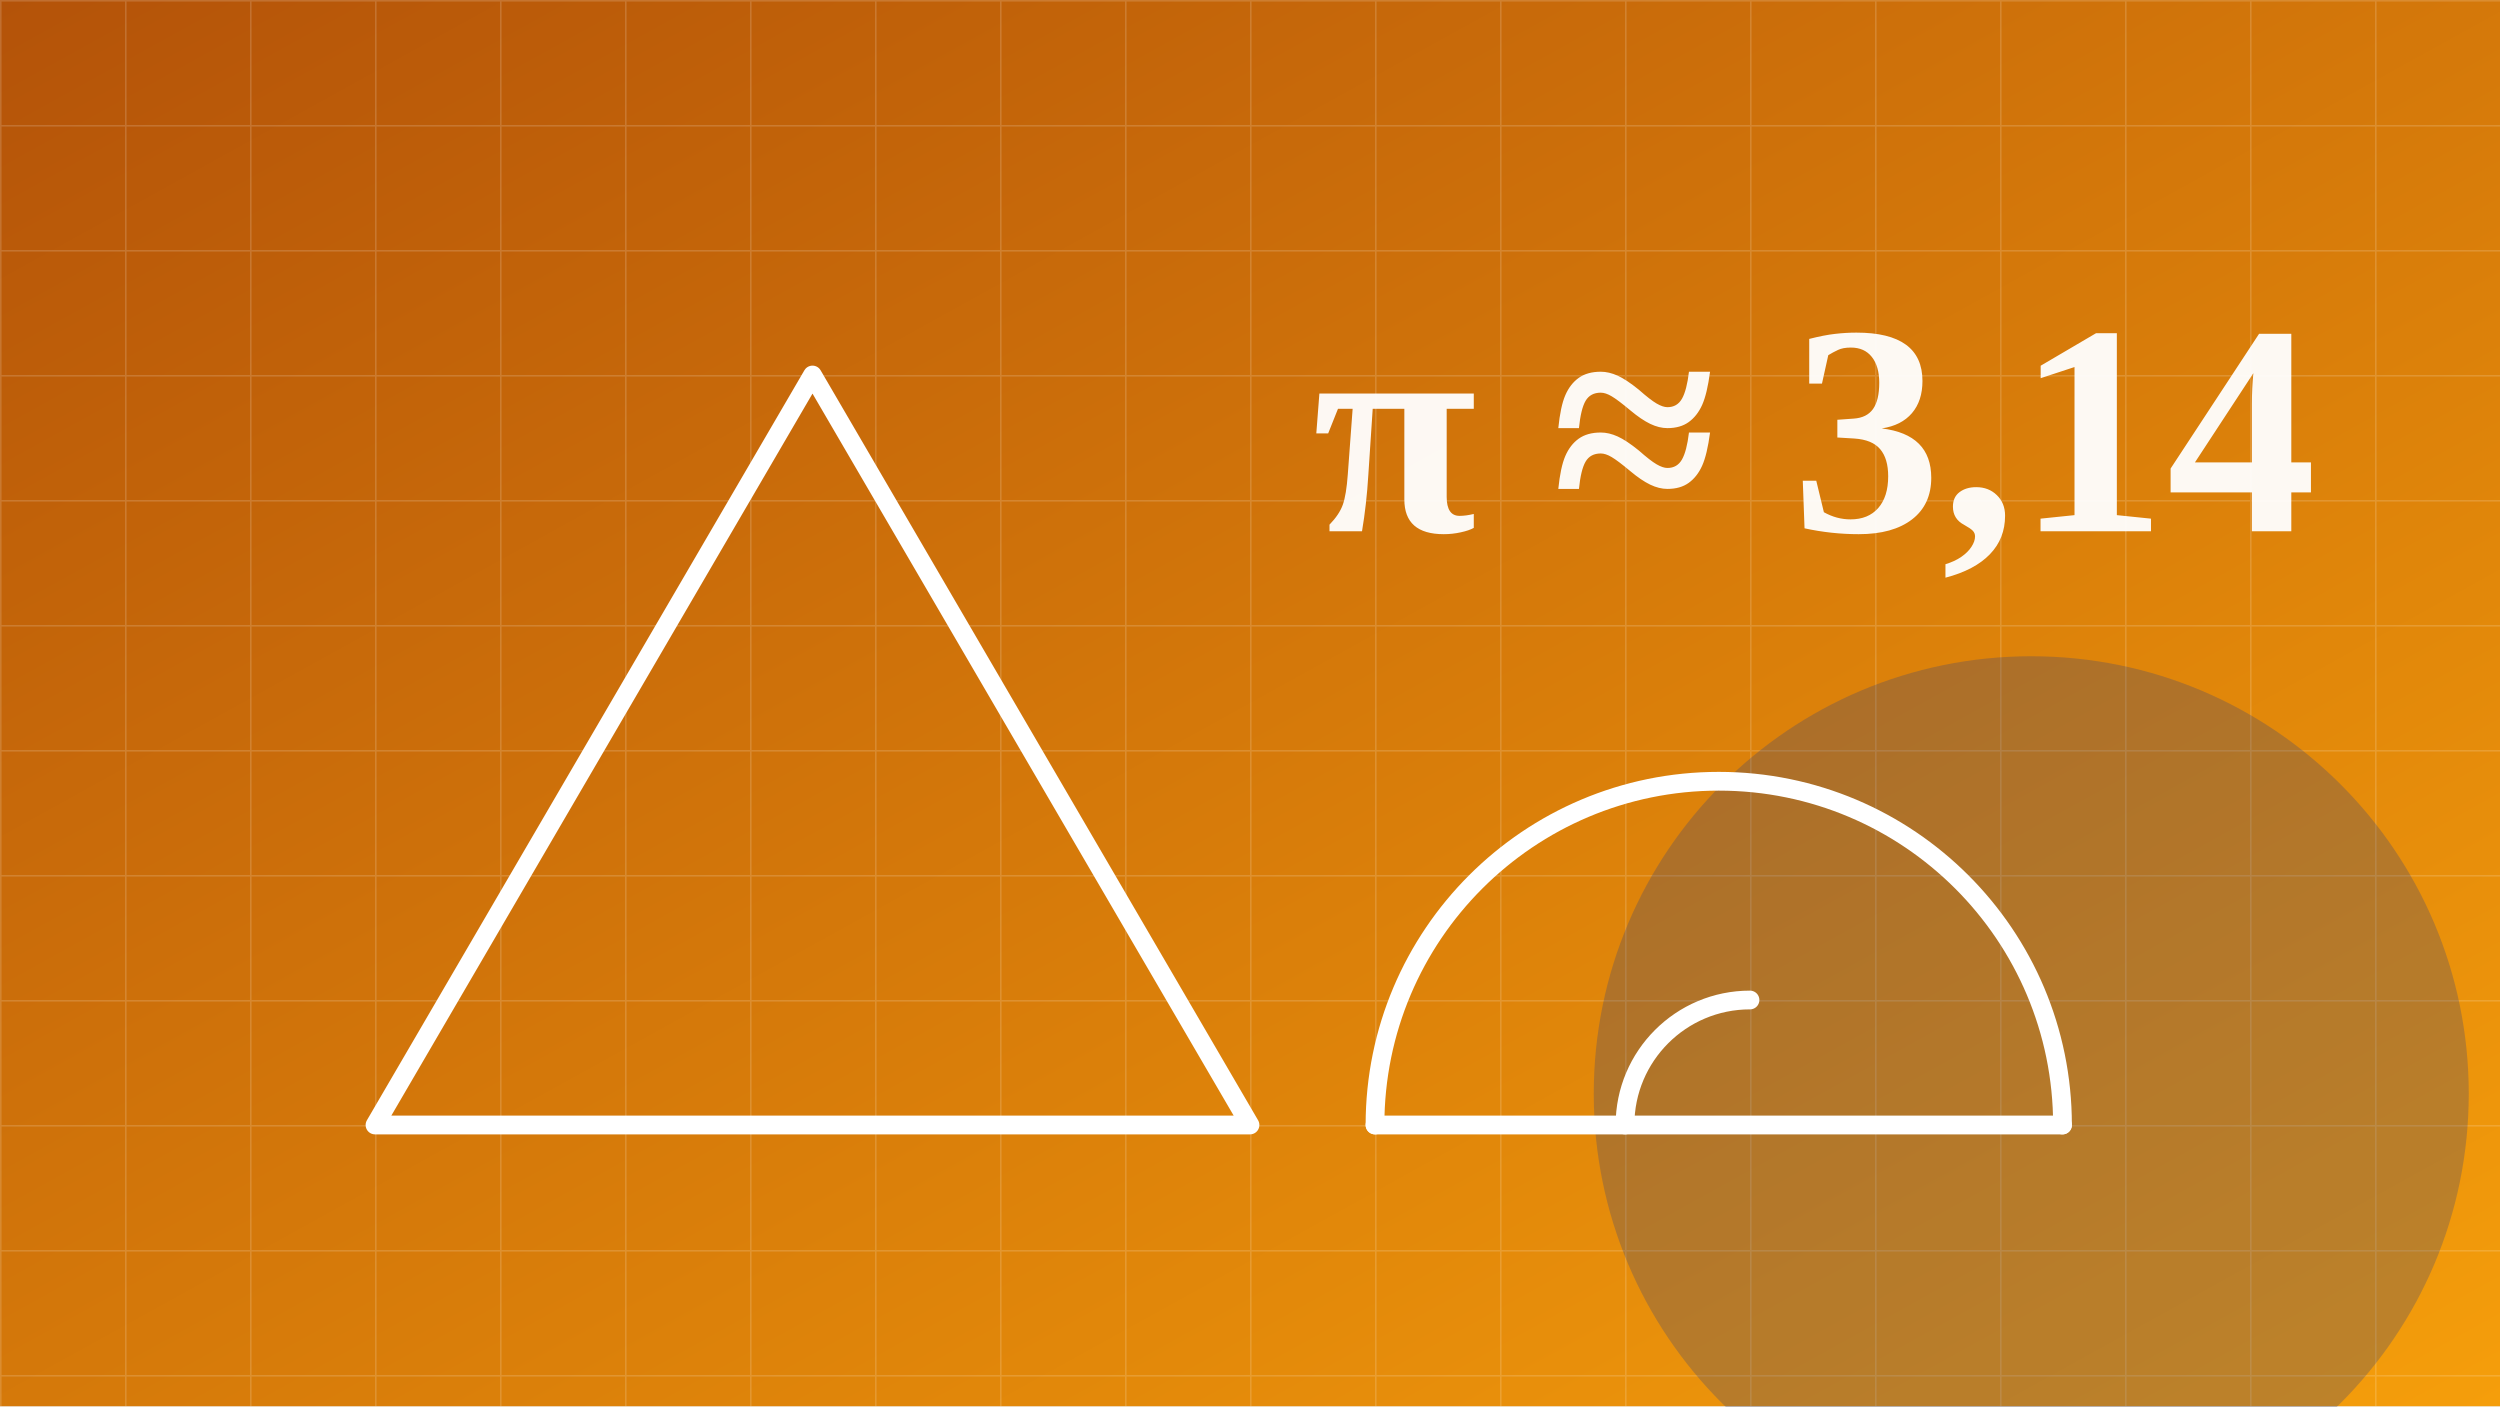
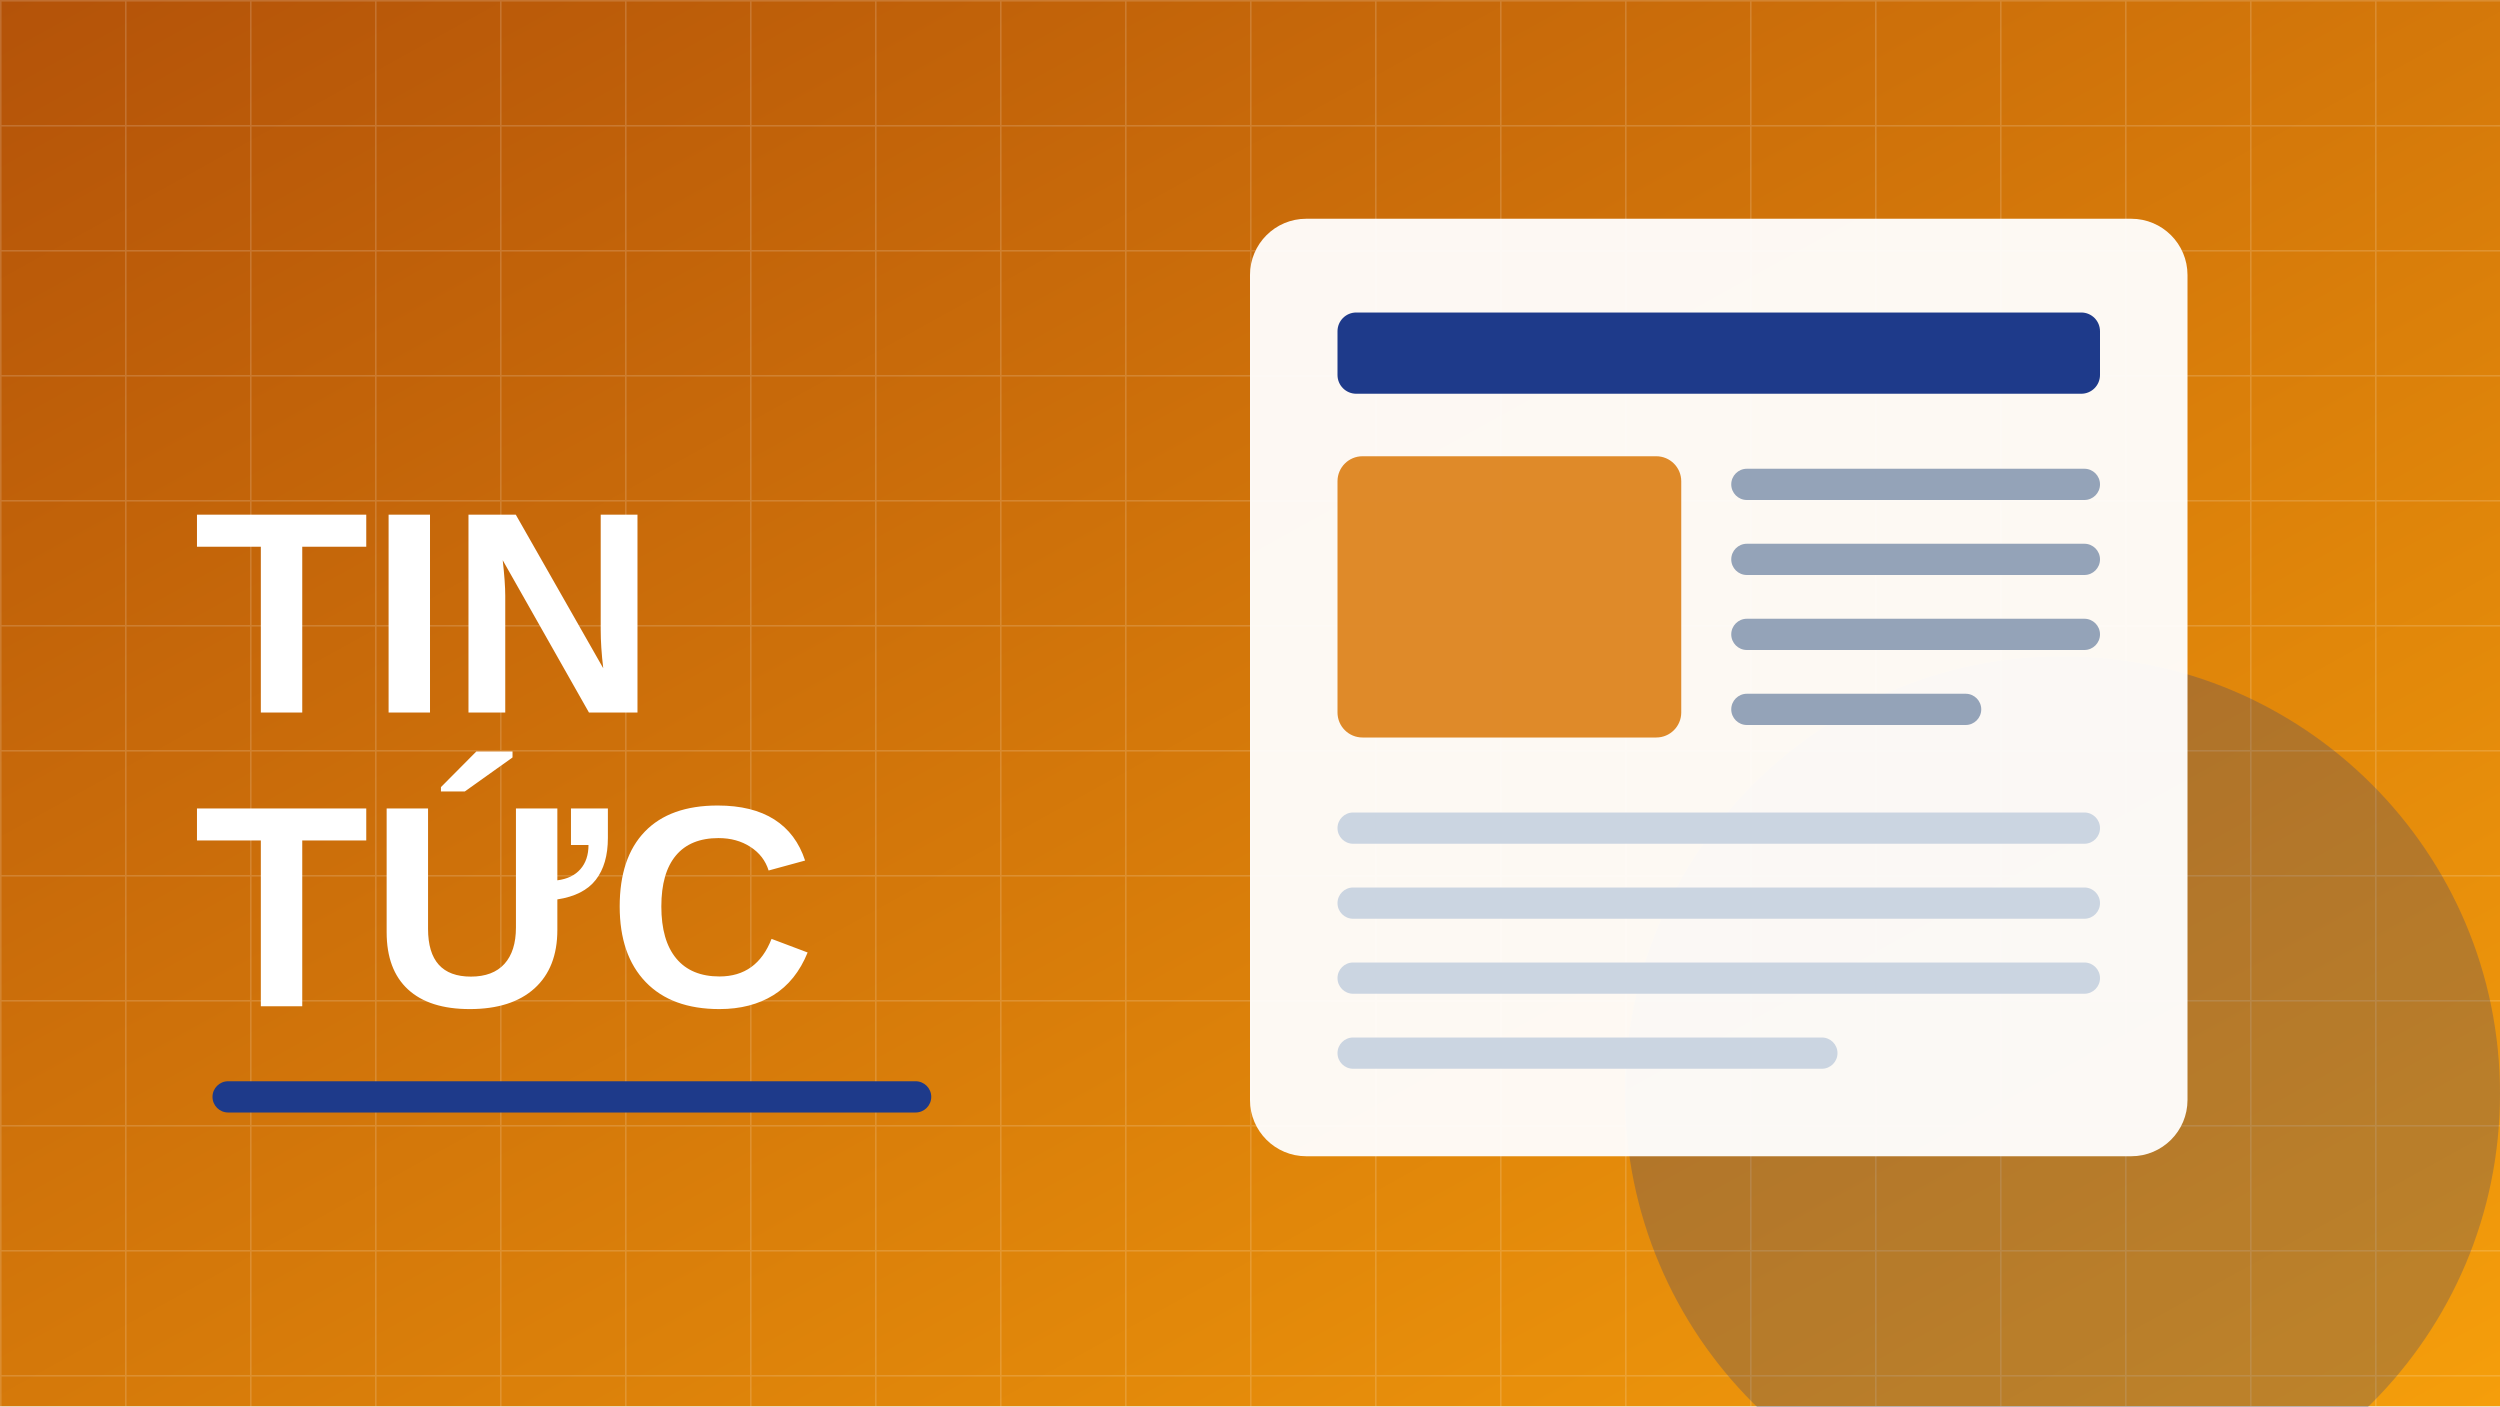
<svg xmlns="http://www.w3.org/2000/svg" viewBox="0 0 800 450">
  <defs>
    <linearGradient id="g" x1="0" y1="0" x2="1" y2="1">
      <stop offset="0" stop-color="#b45309" />
      <stop offset="1" stop-color="#f59e0b" />
    </linearGradient>
    <pattern id="p" width="40" height="40" patternUnits="userSpaceOnUse">
      <path d="M40 0H0V40" fill="none" stroke="#fff" stroke-opacity=".16" />
    </pattern>
  </defs>
  <rect width="800" height="450" fill="url(#g)" />
  <rect width="800" height="450" fill="url(#p)" />
-   <circle cx="650" cy="350" r="140" fill="#1e3a8a" fill-opacity=".25" />
-   <g fill="none" stroke="#fff" stroke-width="6" stroke-linejoin="round" stroke-linecap="round">
-     <path d="M120 360 L260 120 L400 360 Z" />
-     <path d="M440 360 A110 110 0 0 1 660 360" />
-     <path d="M440 360 H660" />
-     <path d="M520 360 A40 40 0 0 1 560 320" />
+   <circle cx="660" cy="350" r="140" fill="#1e3a8a" fill-opacity=".25" />
+   <g transform="translate(400 70)">
+     <rect x="0" y="0" width="300" height="300" rx="18" fill="#fff" fill-opacity=".95" />
+     <rect x="28" y="30" width="244" height="26" rx="6" fill="#1e3a8a" />
+     <rect x="28" y="76" width="110" height="90" rx="8" fill="#d97706" fill-opacity=".85" />
+     <g fill="#94a3b8">
+       <rect x="154" y="80" width="118" height="10" rx="5" />
+       <rect x="154" y="104" width="118" height="10" rx="5" />
+       <rect x="154" y="128" width="118" height="10" rx="5" />
+       <rect x="154" y="152" width="80" height="10" rx="5" />
+     </g>
+     <g fill="#cbd5e1">
+       <rect x="28" y="190" width="244" height="10" rx="5" />
+       <rect x="28" y="214" width="244" height="10" rx="5" />
+       <rect x="28" y="238" width="244" height="10" rx="5" />
+       <rect x="28" y="262" width="160" height="10" rx="5" />
+     </g>
  </g>
-   <text x="420" y="170" font-family="Georgia,'Times New Roman',serif" font-size="96" font-weight="700" fill="#fff" fill-opacity=".95">π ≈ 3,14</text>
+   <text x="62" y="228" font-family="'Be Vietnam Pro',Arial,Helvetica,sans-serif" font-size="92" font-weight="800" fill="#fff">TIN</text>
+   <text x="62" y="322" font-family="'Be Vietnam Pro',Arial,Helvetica,sans-serif" font-size="92" font-weight="800" fill="#fff">TỨC</text>
+   <rect x="68" y="346" width="230" height="10" rx="5" fill="#1e3a8a" />
</svg>
